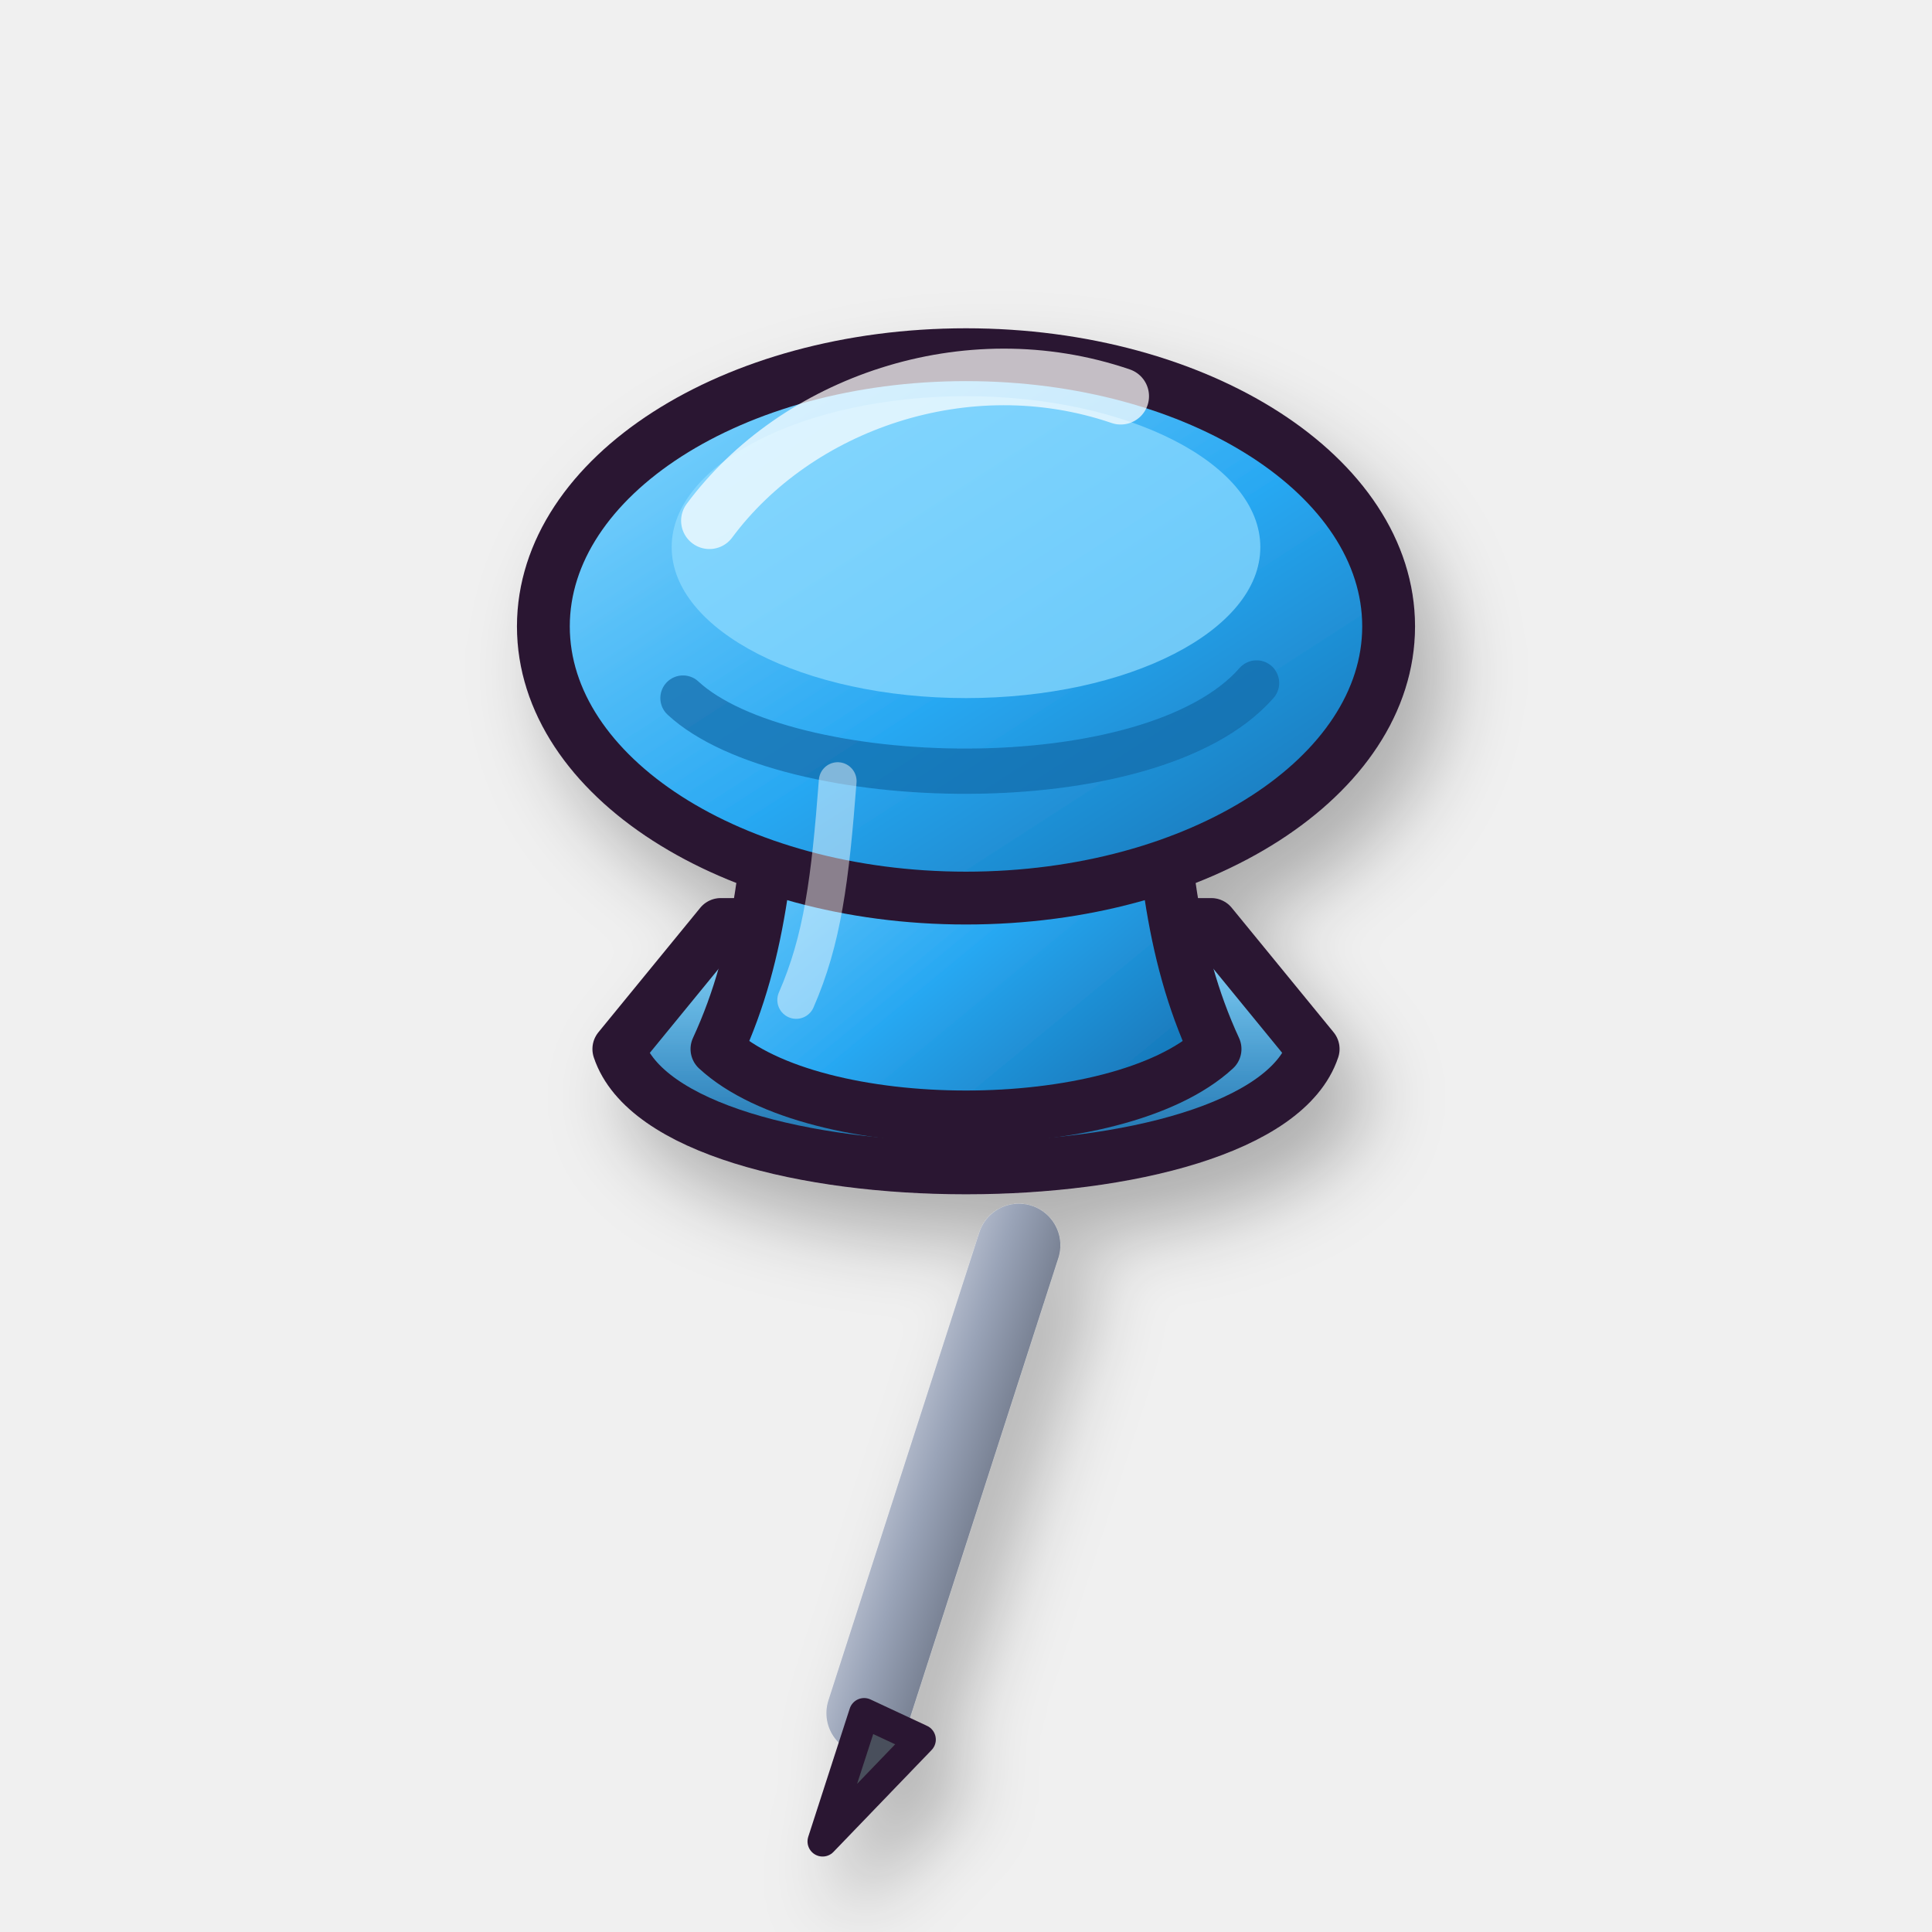
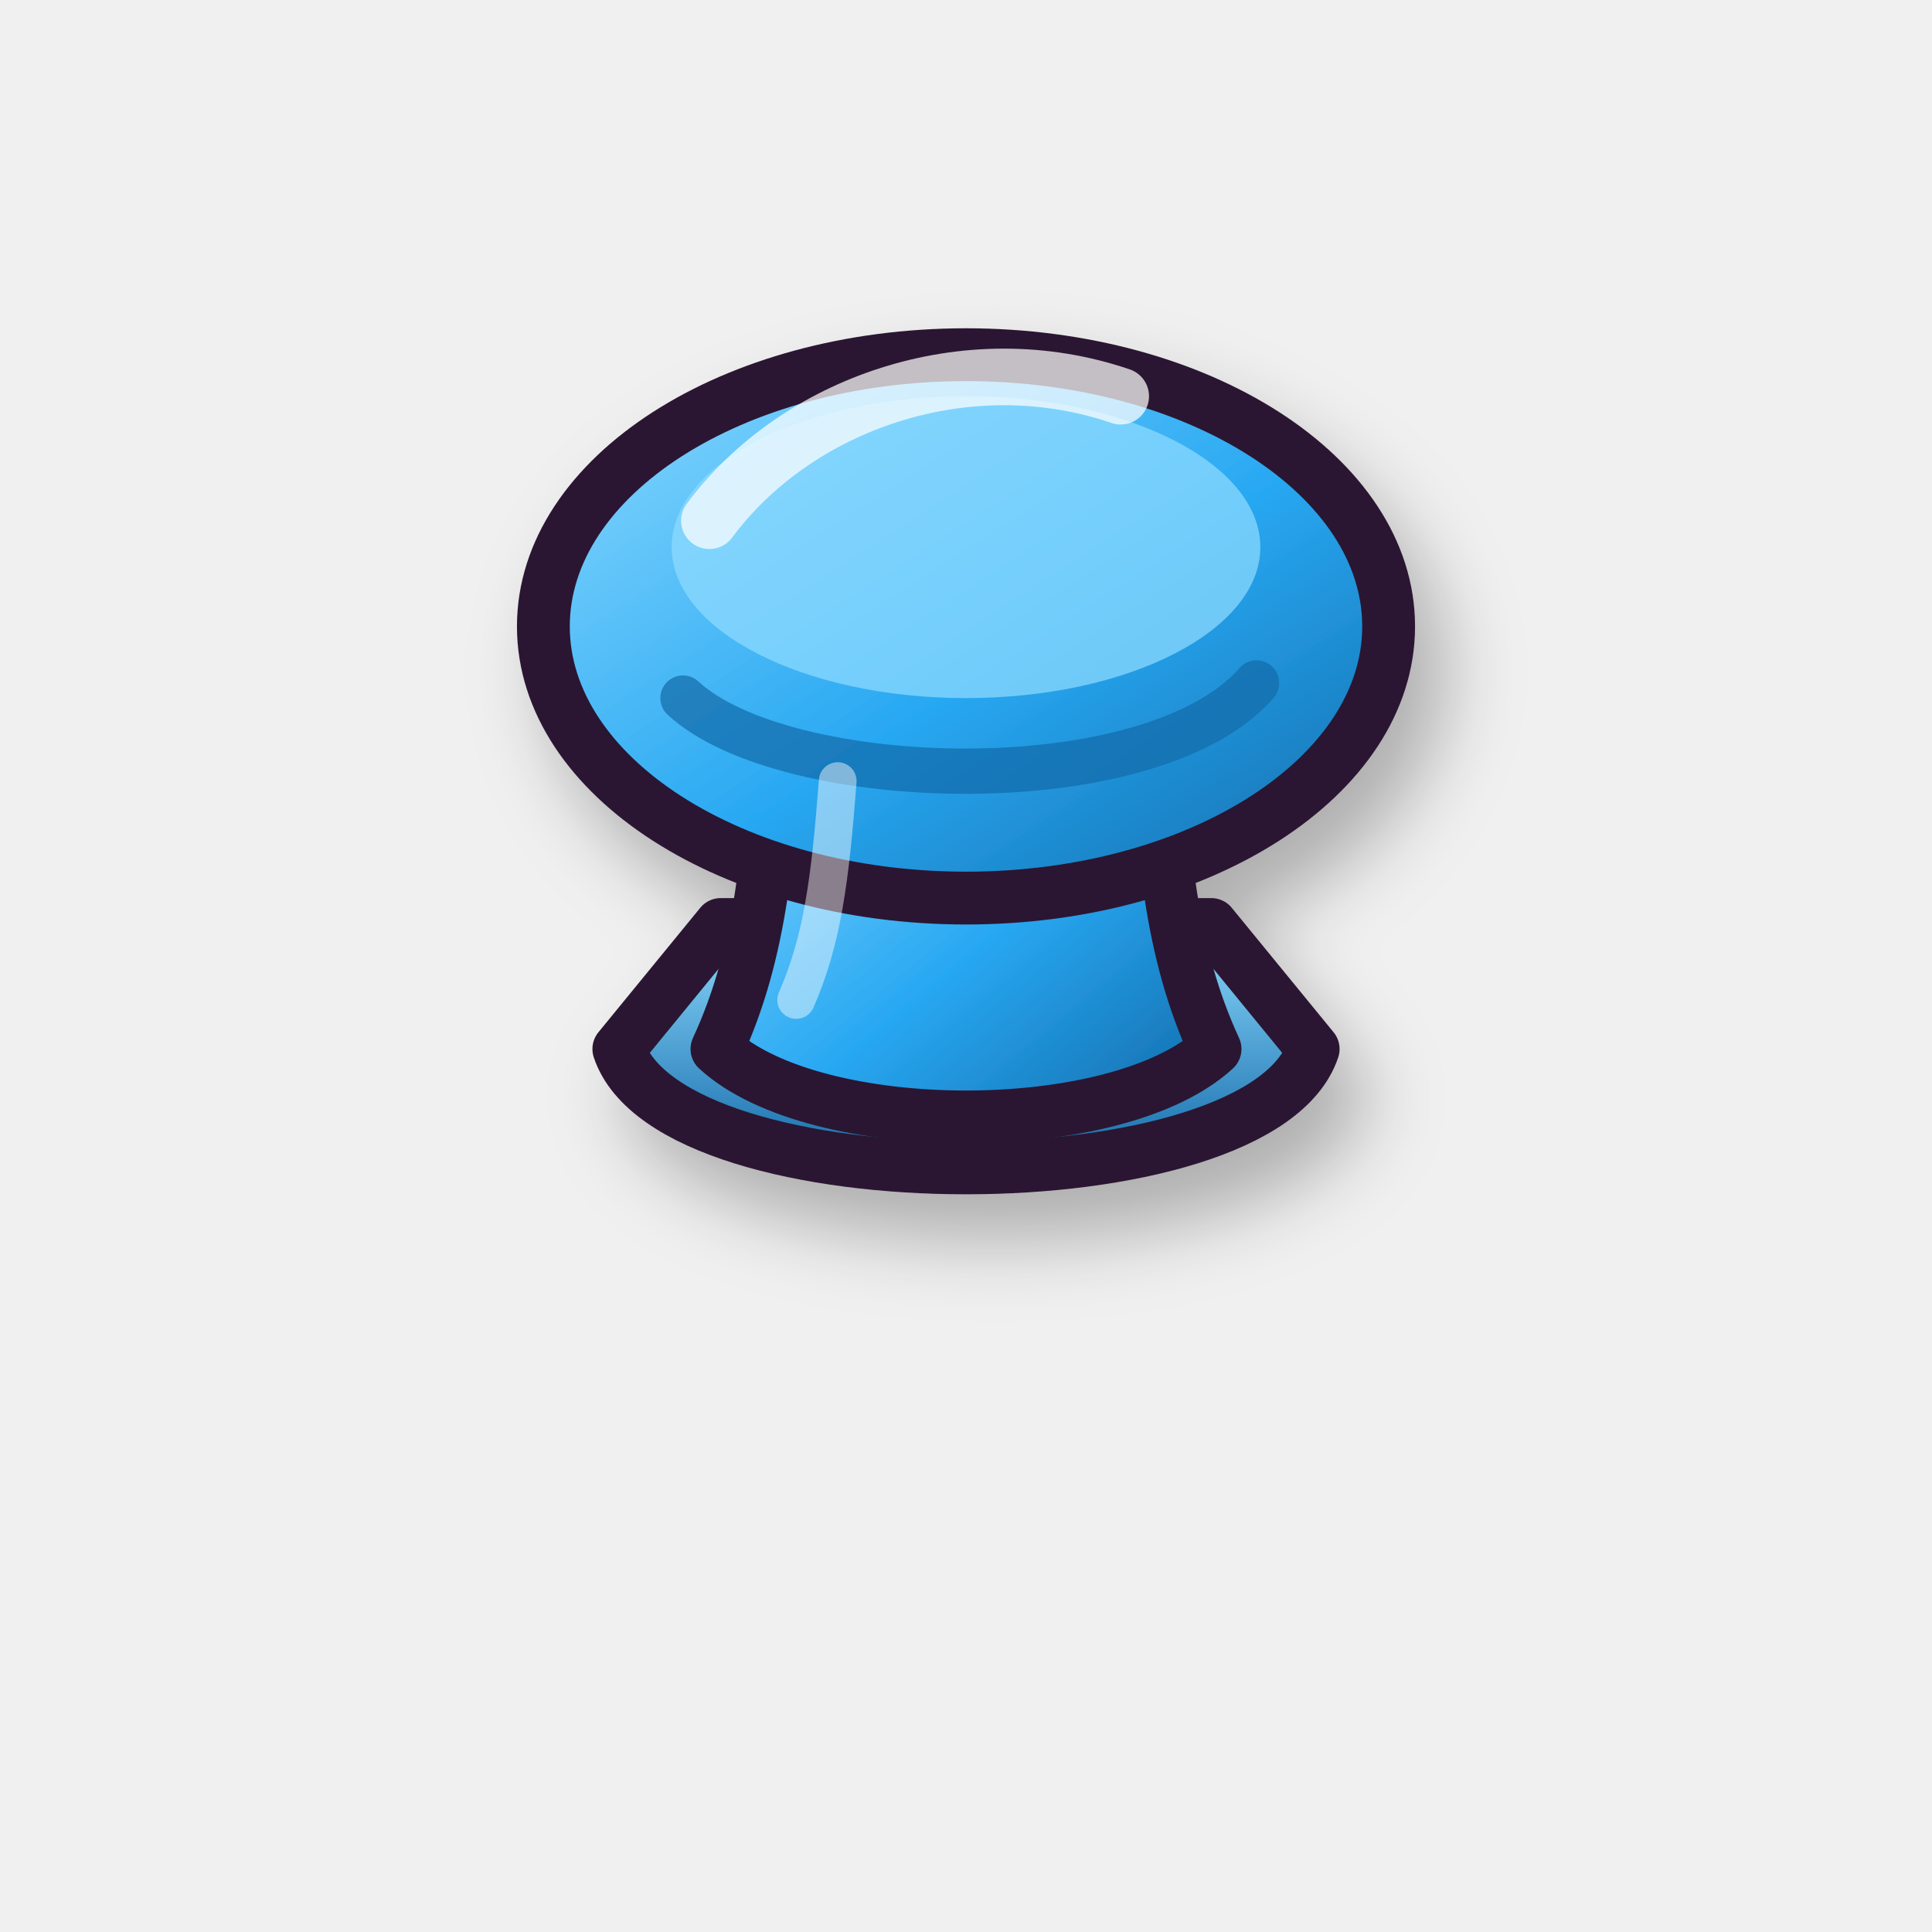
<svg xmlns="http://www.w3.org/2000/svg" width="512" height="512" viewBox="0 0 512 512">
  <defs>
    <linearGradient id="cap" x1="0" y1="0" x2="1" y2="1">
      <stop offset="0" stop-color="#8EDBFF" />
      <stop offset="0.55" stop-color="#28A8F2" />
      <stop offset="1" stop-color="#1269A8" />
    </linearGradient>
    <linearGradient id="rim" x1="0" y1="0" x2="0" y2="1">
      <stop offset="0" stop-color="#8EDBFF" />
      <stop offset="1" stop-color="#1269A8" />
    </linearGradient>
    <linearGradient id="metal" x1="0" y1="0" x2="1" y2="1">
      <stop offset="0" stop-color="#F5F7FF" />
      <stop offset="0.45" stop-color="#9AA4B8" />
      <stop offset="1" stop-color="#3F4655" />
    </linearGradient>
    <filter id="shadow" x="-30%" y="-30%" width="160%" height="180%">
      <feDropShadow dx="8" dy="12" stdDeviation="10" flood-color="#000000" flood-opacity="0.28" />
    </filter>
  </defs>
  <g filter="url(#shadow)" stroke="#2A1730" stroke-width="14" stroke-linejoin="round" stroke-linecap="round">
-     <path d="M270 330 L230 454" fill="none" stroke="url(#metal)" stroke-width="22" />
-     <path d="M229 454 L218 488 L244 461 Z" fill="#4A4F5B" stroke="#2A1730" stroke-width="8" />
    <path d="M164 278 C178 320 334 320 348 278 L321 245 H191 Z" fill="url(#rim)" />
    <path d="M206 188 C204 225 202 252 190 278              C216 302 296 302 322 278              C310 252 308 225 306 188 Z" fill="url(#cap)" />
    <ellipse cx="256" cy="166" rx="112" ry="72" fill="url(#cap)" />
    <ellipse cx="256" cy="145" rx="78" ry="40" fill="#8EDBFF" opacity="0.72" stroke="none" />
    <path d="M181 185 C208 210 305 213 333 181" fill="none" stroke="#1269A8" stroke-width="12" opacity="0.7" />
    <path d="M188 138 C211 107 256 91 297 105" fill="none" stroke="#FFFFFF" stroke-opacity="0.72" stroke-width="15" />
    <path d="M222 207 C220 233 218 249 211 265" fill="none" stroke="#FFFFFF" stroke-opacity="0.45" stroke-width="10" />
  </g>
</svg>
